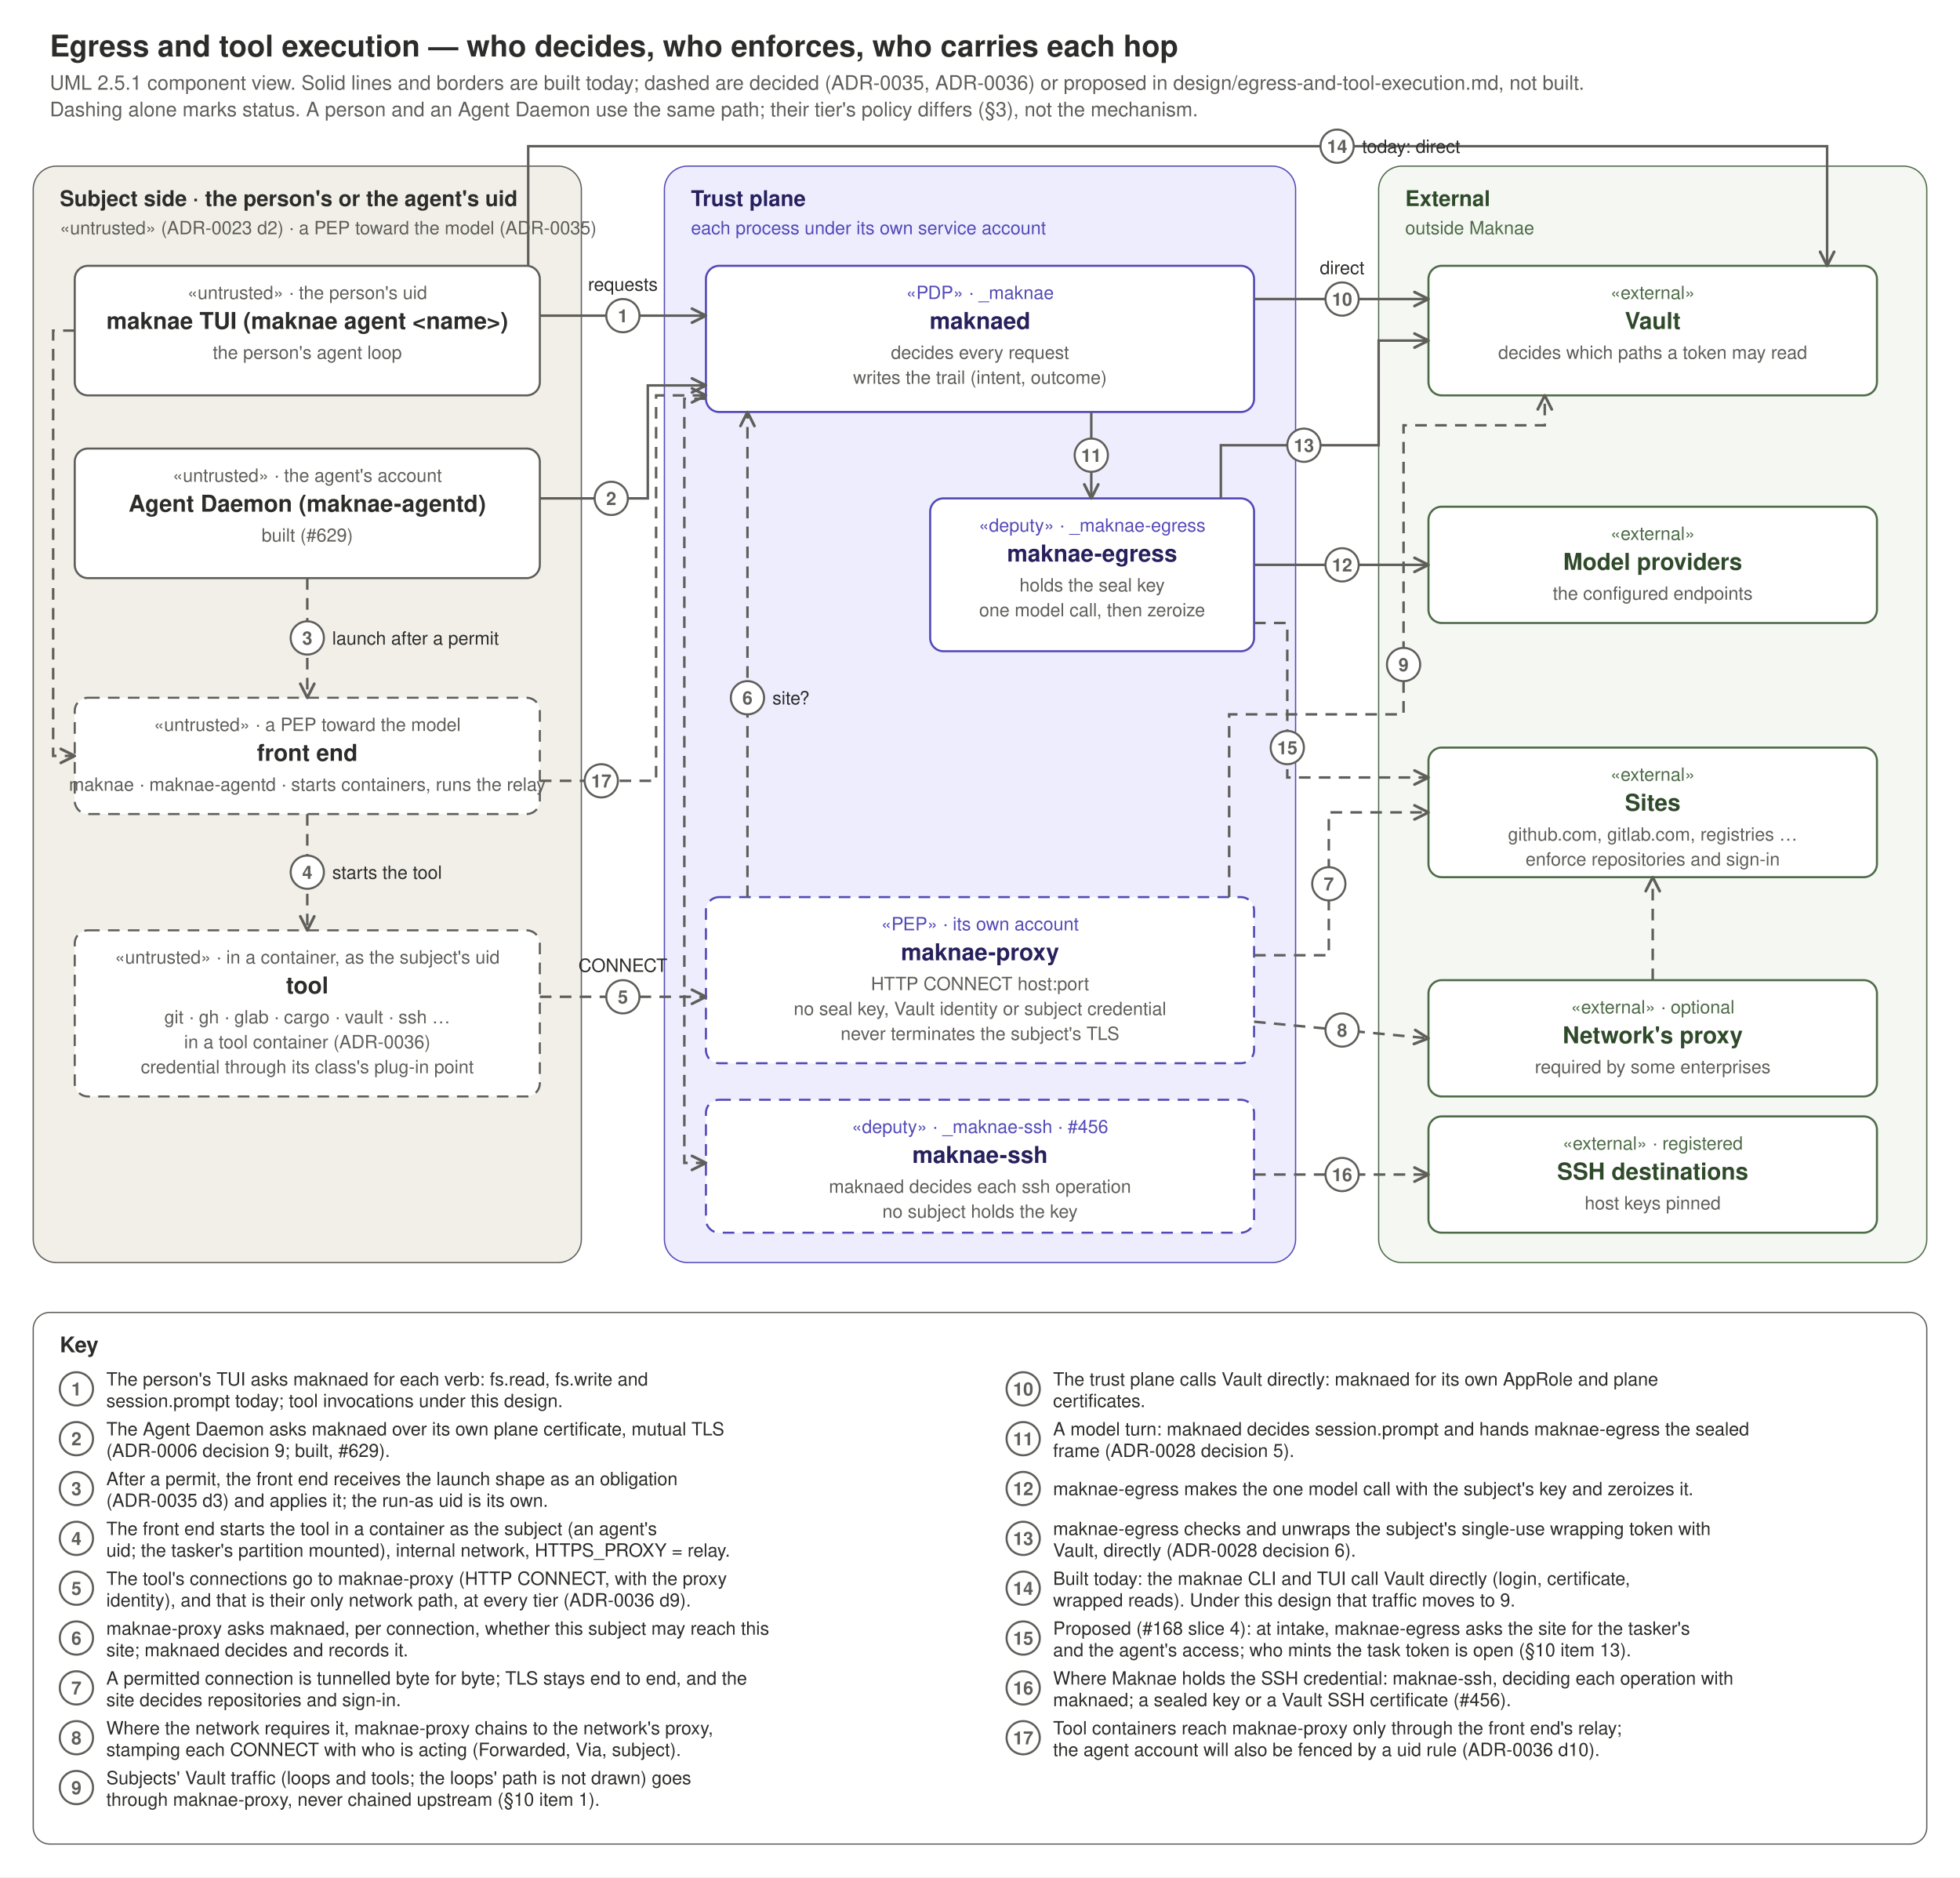
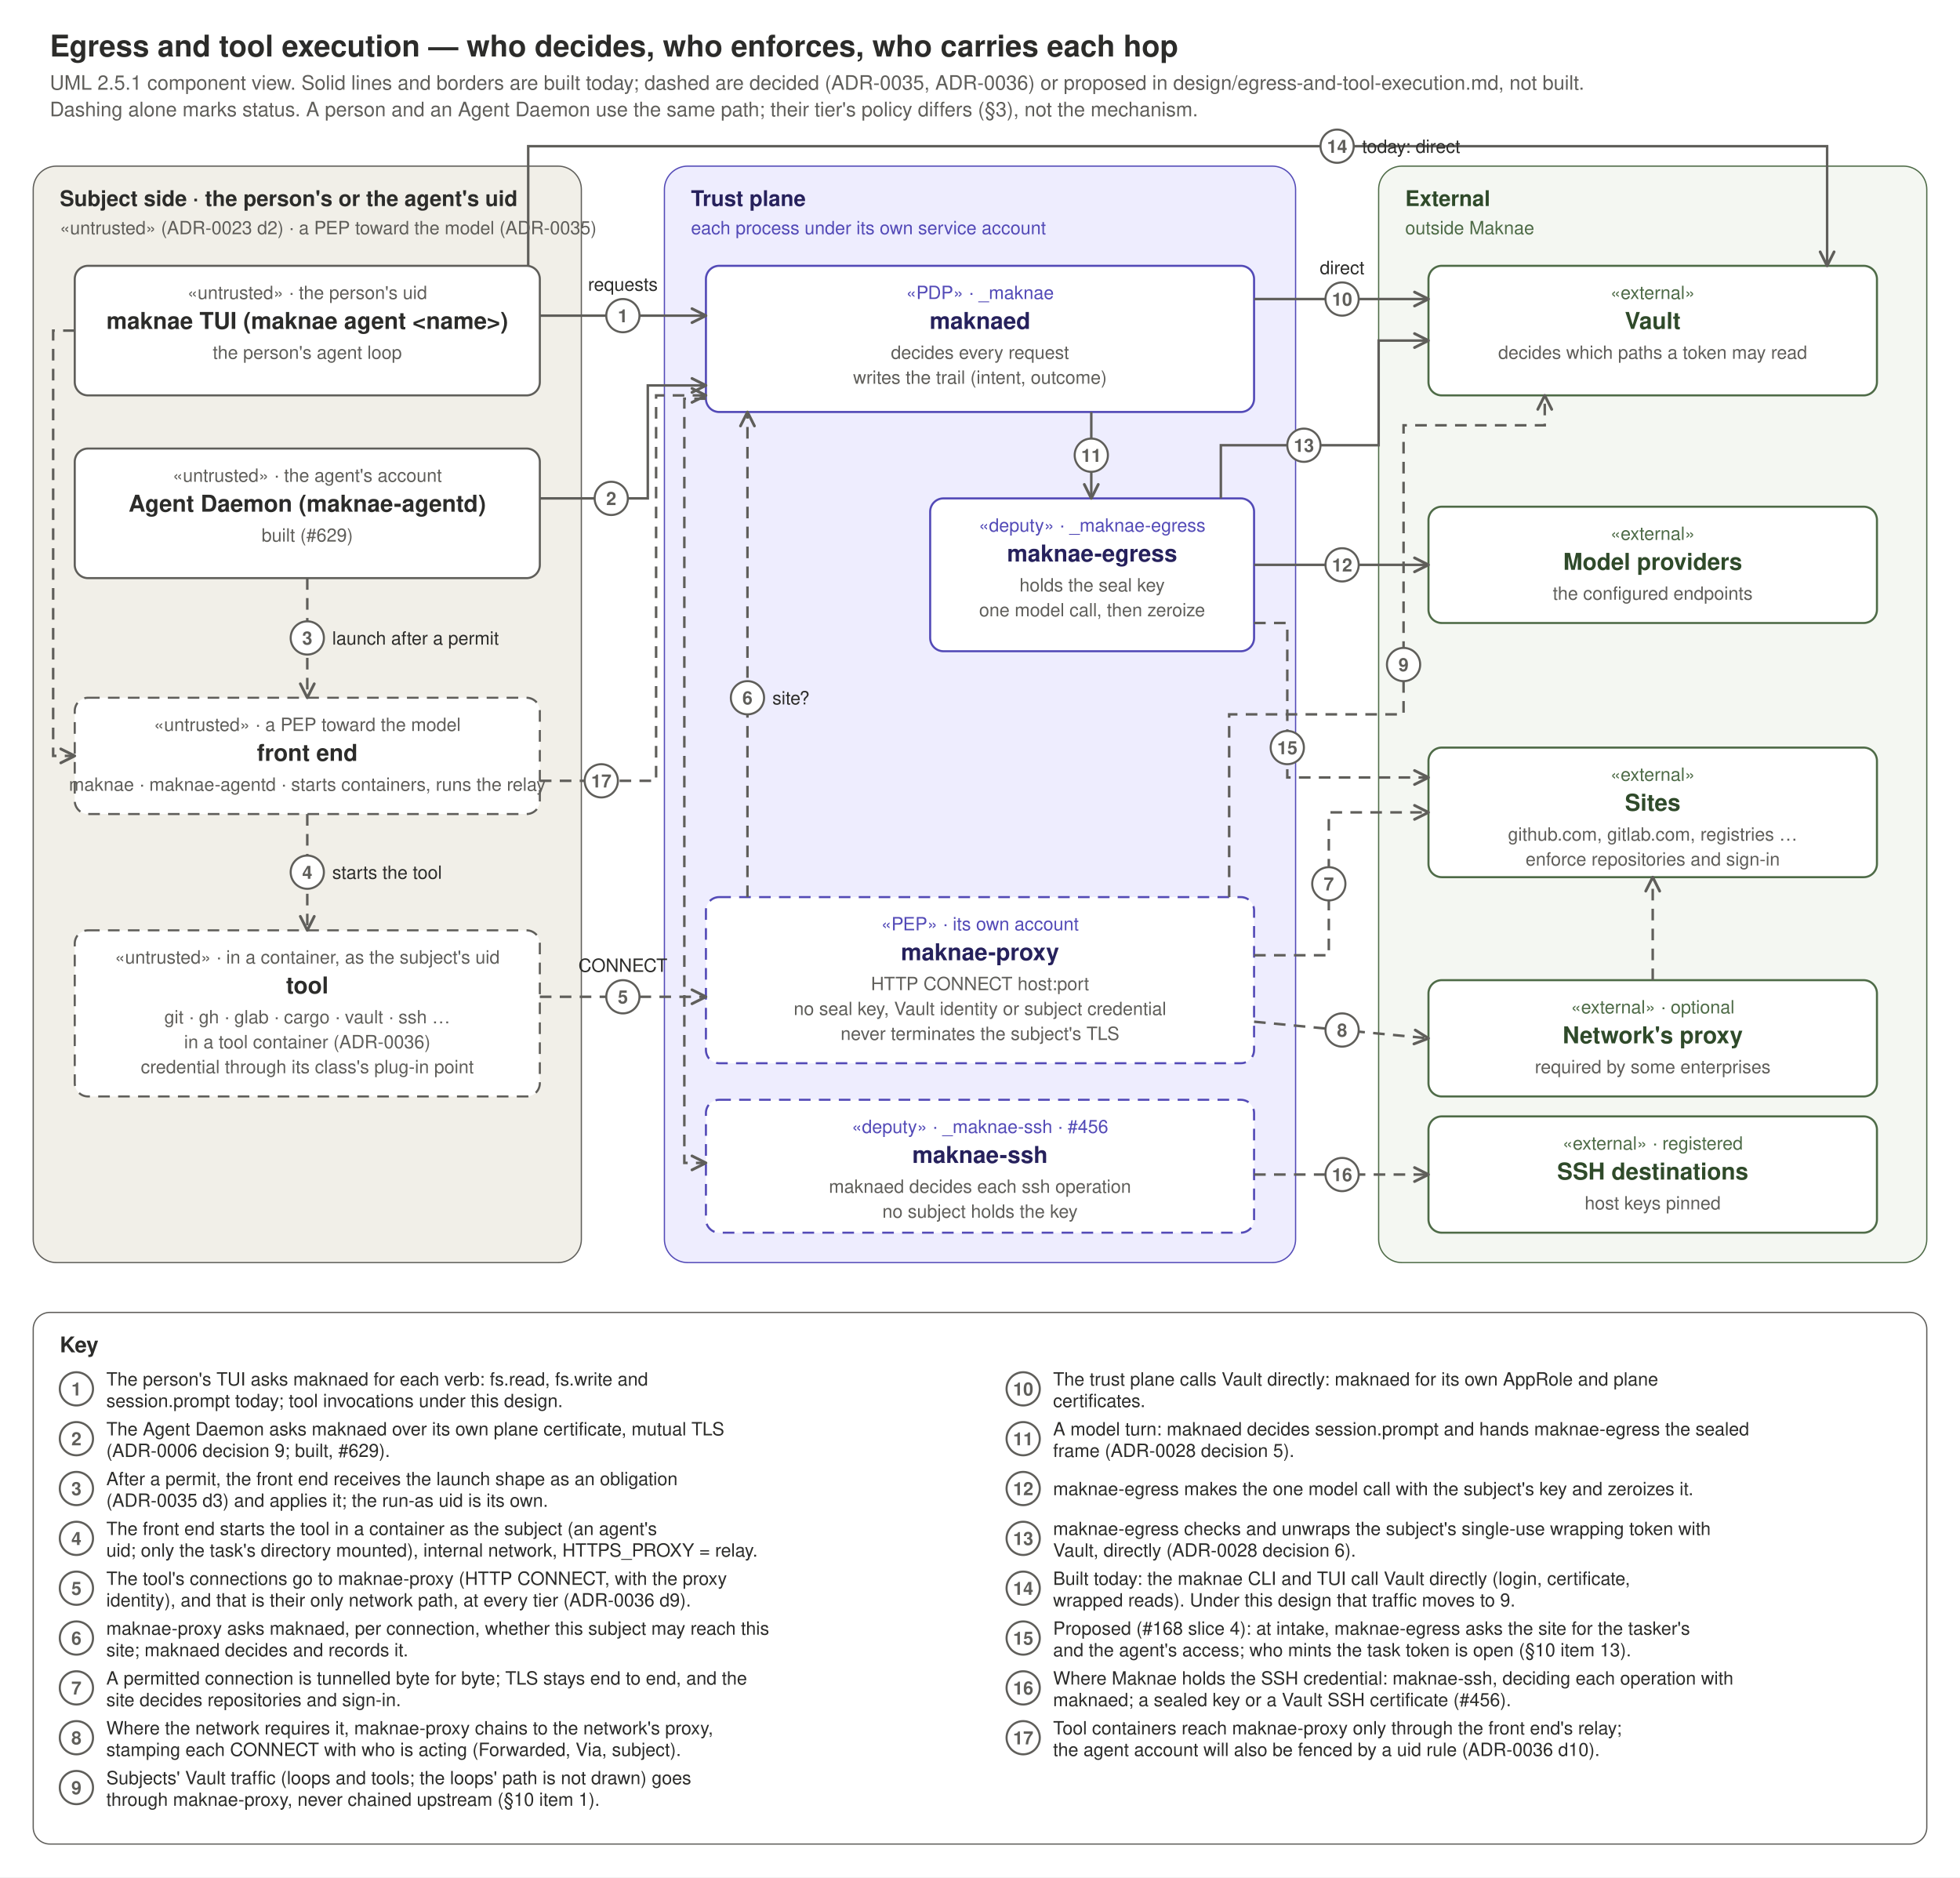
<svg xmlns="http://www.w3.org/2000/svg" width="1180" height="1130" viewBox="0 0 1180 1130" role="img">
  <defs>
    <marker id="arrow" viewBox="0 0 10 10" refX="9" refY="5" markerWidth="7" markerHeight="7" orient="auto-start-reverse">
      <path d="M1 1L9 5L1 9" fill="none" stroke="context-stroke" stroke-width="1.6" stroke-linecap="round" stroke-linejoin="round" />
    </marker>
  </defs>
  <rect x="0" y="0" width="1180" height="1130" rx="0" fill="#FFFFFF" stroke="#FFFFFF" stroke-width="0" />
  <text x="30" y="34" font-family="Helvetica, Arial, sans-serif" font-size="18" font-weight="600" fill="#2C2C2A" text-anchor="start">Egress and tool execution — who decides, who enforces, who carries each hop</text>
  <text x="30" y="54" font-family="Helvetica, Arial, sans-serif" font-size="12" font-weight="400" fill="#5F5E5A" text-anchor="start">UML 2.5.1 component view. Solid lines and borders are built today; dashed are decided (ADR-0035, ADR-0036) or proposed in design/egress-and-tool-execution.md, not built.</text>
  <text x="30" y="70" font-family="Helvetica, Arial, sans-serif" font-size="12" font-weight="400" fill="#5F5E5A" text-anchor="start">Dashing alone marks status. A person and an Agent Daemon use the same path; their tier's policy differs (§3), not the mechanism.</text>
  <rect x="20" y="100" width="330" height="660" rx="14" fill="#F1EFE8" stroke="#5F5E5A" stroke-width="0.75" />
  <text x="36" y="124" font-family="Helvetica, Arial, sans-serif" font-size="13" font-weight="600" fill="#2C2C2A" text-anchor="start">Subject side · the person's or the agent's uid</text>
  <text x="36" y="141" font-family="Helvetica, Arial, sans-serif" font-size="11" font-weight="400" fill="#5F5E5A" text-anchor="start">«untrusted» (ADR-0023 d2) · a PEP toward the model (ADR-0035)</text>
  <rect x="400" y="100" width="380" height="660" rx="14" fill="#EEEDFE" stroke="#534AB7" stroke-width="0.75" />
  <text x="416" y="124" font-family="Helvetica, Arial, sans-serif" font-size="13" font-weight="600" fill="#26215C" text-anchor="start">Trust plane</text>
  <text x="416" y="141" font-family="Helvetica, Arial, sans-serif" font-size="11" font-weight="400" fill="#534AB7" text-anchor="start">each process under its own service account</text>
  <rect x="830" y="100" width="330" height="660" rx="14" fill="#F4F7F2" stroke="#4E6B47" stroke-width="0.75" />
  <text x="846" y="124" font-family="Helvetica, Arial, sans-serif" font-size="13" font-weight="600" fill="#2F4A2A" text-anchor="start">External</text>
  <text x="846" y="141" font-family="Helvetica, Arial, sans-serif" font-size="11" font-weight="400" fill="#4E6B47" text-anchor="start">outside Maknae</text>
  <rect x="45" y="160" width="280" height="78" rx="8" fill="#FFFFFF" stroke="#5F5E5A" stroke-width="1.25" />
  <text x="185.0" y="180" font-family="Helvetica, Arial, sans-serif" font-size="11" font-weight="400" fill="#5F5E5A" text-anchor="middle">«untrusted» · the person's uid</text>
  <text x="185.0" y="198" font-family="Helvetica, Arial, sans-serif" font-size="14" font-weight="600" fill="#2C2C2A" text-anchor="middle">maknae TUI  (maknae agent &lt;name&gt;)</text>
  <text x="185.0" y="216" font-family="Helvetica, Arial, sans-serif" font-size="11" font-weight="400" fill="#5F5E5A" text-anchor="middle">the person's agent loop</text>
  <rect x="45" y="270" width="280" height="78" rx="8" fill="#FFFFFF" stroke="#5F5E5A" stroke-width="1.25" />
  <text x="185.0" y="290" font-family="Helvetica, Arial, sans-serif" font-size="11" font-weight="400" fill="#5F5E5A" text-anchor="middle">«untrusted» · the agent's account</text>
  <text x="185.0" y="308" font-family="Helvetica, Arial, sans-serif" font-size="14" font-weight="600" fill="#2C2C2A" text-anchor="middle">Agent Daemon  (maknae-agentd)</text>
  <text x="185.0" y="326" font-family="Helvetica, Arial, sans-serif" font-size="11" font-weight="400" fill="#5F5E5A" text-anchor="middle">built (#629)</text>
  <rect x="45" y="420" width="280" height="70" rx="8" fill="#FFFFFF" stroke="#5F5E5A" stroke-width="1.25" stroke-dasharray="7 5" />
  <text x="185.0" y="440" font-family="Helvetica, Arial, sans-serif" font-size="11" font-weight="400" fill="#5F5E5A" text-anchor="middle">«untrusted» · a PEP toward the model</text>
  <text x="185.0" y="458" font-family="Helvetica, Arial, sans-serif" font-size="14" font-weight="600" fill="#2C2C2A" text-anchor="middle">front end</text>
  <text x="185.0" y="476" font-family="Helvetica, Arial, sans-serif" font-size="11" font-weight="400" fill="#5F5E5A" text-anchor="middle">maknae · maknae-agentd · starts containers, runs the relay</text>
  <rect x="45" y="560" width="280" height="100" rx="8" fill="#FFFFFF" stroke="#5F5E5A" stroke-width="1.25" stroke-dasharray="7 5" />
  <text x="185.0" y="580" font-family="Helvetica, Arial, sans-serif" font-size="11" font-weight="400" fill="#5F5E5A" text-anchor="middle">«untrusted» · in a container, as the subject's uid</text>
  <text x="185.0" y="598" font-family="Helvetica, Arial, sans-serif" font-size="14" font-weight="600" fill="#2C2C2A" text-anchor="middle">tool</text>
  <text x="185.0" y="616" font-family="Helvetica, Arial, sans-serif" font-size="11" font-weight="400" fill="#5F5E5A" text-anchor="middle">git · gh · glab · cargo · vault · ssh …</text>
  <text x="185.0" y="631" font-family="Helvetica, Arial, sans-serif" font-size="11" font-weight="400" fill="#5F5E5A" text-anchor="middle">in a tool container (ADR-0036)</text>
  <text x="185.0" y="646" font-family="Helvetica, Arial, sans-serif" font-size="11" font-weight="400" fill="#5F5E5A" text-anchor="middle">credential through its class's plug-in point</text>
  <rect x="425" y="160" width="330" height="88" rx="8" fill="#FFFFFF" stroke="#534AB7" stroke-width="1.25" />
  <text x="590.0" y="180" font-family="Helvetica, Arial, sans-serif" font-size="11" font-weight="400" fill="#534AB7" text-anchor="middle">«PDP» · _maknae</text>
  <text x="590.0" y="198" font-family="Helvetica, Arial, sans-serif" font-size="14" font-weight="600" fill="#26215C" text-anchor="middle">maknaed</text>
  <text x="590.0" y="216" font-family="Helvetica, Arial, sans-serif" font-size="11" font-weight="400" fill="#5F5E5A" text-anchor="middle">decides every request</text>
  <text x="590.0" y="231" font-family="Helvetica, Arial, sans-serif" font-size="11" font-weight="400" fill="#5F5E5A" text-anchor="middle">writes the trail (intent, outcome)</text>
  <rect x="560" y="300" width="195" height="92" rx="8" fill="#FFFFFF" stroke="#534AB7" stroke-width="1.25" />
  <text x="657.5" y="320" font-family="Helvetica, Arial, sans-serif" font-size="11" font-weight="400" fill="#534AB7" text-anchor="middle">«deputy» · _maknae-egress</text>
  <text x="657.5" y="338" font-family="Helvetica, Arial, sans-serif" font-size="14" font-weight="600" fill="#26215C" text-anchor="middle">maknae-egress</text>
  <text x="657.5" y="356" font-family="Helvetica, Arial, sans-serif" font-size="11" font-weight="400" fill="#5F5E5A" text-anchor="middle">holds the seal key</text>
  <text x="657.5" y="371" font-family="Helvetica, Arial, sans-serif" font-size="11" font-weight="400" fill="#5F5E5A" text-anchor="middle">one model call, then zeroize</text>
  <rect x="425" y="540" width="330" height="100" rx="8" fill="#FFFFFF" stroke="#534AB7" stroke-width="1.25" stroke-dasharray="7 5" />
  <text x="590.0" y="560" font-family="Helvetica, Arial, sans-serif" font-size="11" font-weight="400" fill="#534AB7" text-anchor="middle">«PEP» · its own account</text>
  <text x="590.0" y="578" font-family="Helvetica, Arial, sans-serif" font-size="14" font-weight="600" fill="#26215C" text-anchor="middle">maknae-proxy</text>
  <text x="590.0" y="596" font-family="Helvetica, Arial, sans-serif" font-size="11" font-weight="400" fill="#5F5E5A" text-anchor="middle">HTTP CONNECT host:port</text>
  <text x="590.0" y="611" font-family="Helvetica, Arial, sans-serif" font-size="11" font-weight="400" fill="#5F5E5A" text-anchor="middle">no seal key, Vault identity or subject credential</text>
  <text x="590.0" y="626" font-family="Helvetica, Arial, sans-serif" font-size="11" font-weight="400" fill="#5F5E5A" text-anchor="middle">never terminates the subject's TLS</text>
  <rect x="860" y="160" width="270" height="78" rx="8" fill="#FFFFFF" stroke="#4E6B47" stroke-width="1.25" />
  <text x="995.0" y="180" font-family="Helvetica, Arial, sans-serif" font-size="11" font-weight="400" fill="#4E6B47" text-anchor="middle">«external»</text>
  <text x="995.0" y="198" font-family="Helvetica, Arial, sans-serif" font-size="14" font-weight="600" fill="#2F4A2A" text-anchor="middle">Vault</text>
  <text x="995.0" y="216" font-family="Helvetica, Arial, sans-serif" font-size="11" font-weight="400" fill="#5F5E5A" text-anchor="middle">decides which paths a token may read</text>
  <rect x="860" y="305" width="270" height="70" rx="8" fill="#FFFFFF" stroke="#4E6B47" stroke-width="1.25" />
  <text x="995.0" y="325" font-family="Helvetica, Arial, sans-serif" font-size="11" font-weight="400" fill="#4E6B47" text-anchor="middle">«external»</text>
  <text x="995.0" y="343" font-family="Helvetica, Arial, sans-serif" font-size="14" font-weight="600" fill="#2F4A2A" text-anchor="middle">Model providers</text>
  <text x="995.0" y="361" font-family="Helvetica, Arial, sans-serif" font-size="11" font-weight="400" fill="#5F5E5A" text-anchor="middle">the configured endpoints</text>
  <rect x="860" y="450" width="270" height="78" rx="8" fill="#FFFFFF" stroke="#4E6B47" stroke-width="1.25" />
  <text x="995.0" y="470" font-family="Helvetica, Arial, sans-serif" font-size="11" font-weight="400" fill="#4E6B47" text-anchor="middle">«external»</text>
  <text x="995.0" y="488" font-family="Helvetica, Arial, sans-serif" font-size="14" font-weight="600" fill="#2F4A2A" text-anchor="middle">Sites</text>
  <text x="995.0" y="506" font-family="Helvetica, Arial, sans-serif" font-size="11" font-weight="400" fill="#5F5E5A" text-anchor="middle">github.com, gitlab.com, registries …</text>
  <text x="995.0" y="521" font-family="Helvetica, Arial, sans-serif" font-size="11" font-weight="400" fill="#5F5E5A" text-anchor="middle">enforce repositories and sign-in</text>
  <rect x="425" y="662" width="330" height="80" rx="8" fill="#FFFFFF" stroke="#534AB7" stroke-width="1.25" stroke-dasharray="7 5" />
  <text x="590.0" y="682" font-family="Helvetica, Arial, sans-serif" font-size="11" font-weight="400" fill="#534AB7" text-anchor="middle">«deputy» · _maknae-ssh · #456</text>
  <text x="590.0" y="700" font-family="Helvetica, Arial, sans-serif" font-size="14" font-weight="600" fill="#26215C" text-anchor="middle">maknae-ssh</text>
  <text x="590.0" y="718" font-family="Helvetica, Arial, sans-serif" font-size="11" font-weight="400" fill="#5F5E5A" text-anchor="middle">maknaed decides each ssh operation</text>
  <text x="590.0" y="733" font-family="Helvetica, Arial, sans-serif" font-size="11" font-weight="400" fill="#5F5E5A" text-anchor="middle">no subject holds the key</text>
  <rect x="860" y="672" width="270" height="70" rx="8" fill="#FFFFFF" stroke="#4E6B47" stroke-width="1.25" />
  <text x="995.0" y="692" font-family="Helvetica, Arial, sans-serif" font-size="11" font-weight="400" fill="#4E6B47" text-anchor="middle">«external» · registered</text>
  <text x="995.0" y="710" font-family="Helvetica, Arial, sans-serif" font-size="14" font-weight="600" fill="#2F4A2A" text-anchor="middle">SSH destinations</text>
  <text x="995.0" y="728" font-family="Helvetica, Arial, sans-serif" font-size="11" font-weight="400" fill="#5F5E5A" text-anchor="middle">host keys pinned</text>
  <rect x="860" y="590" width="270" height="70" rx="8" fill="#FFFFFF" stroke="#4E6B47" stroke-width="1.25" />
  <text x="995.0" y="610" font-family="Helvetica, Arial, sans-serif" font-size="11" font-weight="400" fill="#4E6B47" text-anchor="middle">«external» · optional</text>
  <text x="995.0" y="628" font-family="Helvetica, Arial, sans-serif" font-size="14" font-weight="600" fill="#2F4A2A" text-anchor="middle">Network's proxy</text>
  <text x="995.0" y="646" font-family="Helvetica, Arial, sans-serif" font-size="11" font-weight="400" fill="#5F5E5A" text-anchor="middle">required by some enterprises</text>
  <path d="M325 190 L425 190" fill="none" stroke="#5F5E5A" stroke-width="1.5" marker-end="url(#arrow)" />
  <circle cx="375" cy="190" r="10" fill="#FFFFFF" stroke="#5F5E5A" stroke-width="1.25" />
  <text x="375" y="194" font-family="Helvetica, Arial, sans-serif" font-size="11" font-weight="600" fill="#5F5E5A" text-anchor="middle">1</text>
  <text x="375" y="175" font-family="Helvetica, Arial, sans-serif" font-size="11" font-weight="400" fill="#2C2C2A" text-anchor="middle">requests</text>
  <path d="M325 300 L390 300 L390 232 L425 232" fill="none" stroke="#5F5E5A" stroke-width="1.5" marker-end="url(#arrow)" />
  <circle cx="368" cy="300" r="10" fill="#FFFFFF" stroke="#5F5E5A" stroke-width="1.25" />
  <text x="368" y="304" font-family="Helvetica, Arial, sans-serif" font-size="11" font-weight="600" fill="#5F5E5A" text-anchor="middle">2</text>
  <path d="M45 199 L32 199 L32 455 L45 455" fill="none" stroke="#5F5E5A" stroke-width="1.5" stroke-dasharray="7 5" marker-end="url(#arrow)" />
  <path d="M185 348 L185 420" fill="none" stroke="#5F5E5A" stroke-width="1.5" stroke-dasharray="7 5" marker-end="url(#arrow)" />
  <circle cx="185" cy="384" r="10" fill="#FFFFFF" stroke="#5F5E5A" stroke-width="1.25" />
  <text x="185" y="388" font-family="Helvetica, Arial, sans-serif" font-size="11" font-weight="600" fill="#5F5E5A" text-anchor="middle">3</text>
  <text x="200" y="388" font-family="Helvetica, Arial, sans-serif" font-size="11" font-weight="400" fill="#2C2C2A" text-anchor="start">launch after a permit</text>
  <path d="M185 490 L185 560" fill="none" stroke="#5F5E5A" stroke-width="1.5" stroke-dasharray="7 5" marker-end="url(#arrow)" />
  <circle cx="185" cy="525" r="10" fill="#FFFFFF" stroke="#5F5E5A" stroke-width="1.25" />
  <text x="185" y="529" font-family="Helvetica, Arial, sans-serif" font-size="11" font-weight="600" fill="#5F5E5A" text-anchor="middle">4</text>
  <text x="200" y="529" font-family="Helvetica, Arial, sans-serif" font-size="11" font-weight="400" fill="#2C2C2A" text-anchor="start">starts the tool</text>
  <path d="M325 600 L425 600" fill="none" stroke="#5F5E5A" stroke-width="1.5" stroke-dasharray="7 5" marker-end="url(#arrow)" />
  <circle cx="375" cy="600" r="10" fill="#FFFFFF" stroke="#5F5E5A" stroke-width="1.25" />
  <text x="375" y="604" font-family="Helvetica, Arial, sans-serif" font-size="11" font-weight="600" fill="#5F5E5A" text-anchor="middle">5</text>
  <text x="375" y="585" font-family="Helvetica, Arial, sans-serif" font-size="11" font-weight="400" fill="#2C2C2A" text-anchor="middle">CONNECT</text>
  <path d="M450 540 L450 248" fill="none" stroke="#5F5E5A" stroke-width="1.5" stroke-dasharray="7 5" marker-end="url(#arrow)" />
  <circle cx="450" cy="420" r="10" fill="#FFFFFF" stroke="#5F5E5A" stroke-width="1.25" />
  <text x="450" y="424" font-family="Helvetica, Arial, sans-serif" font-size="11" font-weight="600" fill="#5F5E5A" text-anchor="middle">6</text>
  <text x="465" y="424" font-family="Helvetica, Arial, sans-serif" font-size="11" font-weight="400" fill="#2C2C2A" text-anchor="start">site?</text>
  <path d="M755 575 L800 575 L800 489 L860 489" fill="none" stroke="#5F5E5A" stroke-width="1.5" stroke-dasharray="7 5" marker-end="url(#arrow)" />
  <circle cx="800" cy="532" r="10" fill="#FFFFFF" stroke="#5F5E5A" stroke-width="1.25" />
  <text x="800" y="536" font-family="Helvetica, Arial, sans-serif" font-size="11" font-weight="600" fill="#5F5E5A" text-anchor="middle">7</text>
  <path d="M755 615 L860 625" fill="none" stroke="#5F5E5A" stroke-width="1.5" stroke-dasharray="7 5" marker-end="url(#arrow)" />
  <circle cx="808" cy="620" r="10" fill="#FFFFFF" stroke="#5F5E5A" stroke-width="1.25" />
  <text x="808" y="624" font-family="Helvetica, Arial, sans-serif" font-size="11" font-weight="600" fill="#5F5E5A" text-anchor="middle">8</text>
  <path d="M995 590 L995 528" fill="none" stroke="#5F5E5A" stroke-width="1.5" stroke-dasharray="7 5" marker-end="url(#arrow)" />
  <path d="M755 707 L860 707" fill="none" stroke="#5F5E5A" stroke-width="1.5" stroke-dasharray="7 5" marker-end="url(#arrow)" />
  <circle cx="808" cy="707" r="10" fill="#FFFFFF" stroke="#5F5E5A" stroke-width="1.25" />
  <text x="808" y="711" font-family="Helvetica, Arial, sans-serif" font-size="11" font-weight="600" fill="#5F5E5A" text-anchor="middle">16</text>
  <path d="M425 240 L412 240 L412 700 L425 700" fill="none" stroke="#5F5E5A" stroke-width="1.5" stroke-dasharray="7 5" marker-end="url(#arrow)" />
  <path d="M325 470 L395 470 L395 238 L425 238" fill="none" stroke="#5F5E5A" stroke-width="1.5" stroke-dasharray="7 5" marker-end="url(#arrow)" />
  <circle cx="362" cy="470" r="10" fill="#FFFFFF" stroke="#5F5E5A" stroke-width="1.25" />
  <text x="362" y="474" font-family="Helvetica, Arial, sans-serif" font-size="11" font-weight="600" fill="#5F5E5A" text-anchor="middle">17</text>
  <path d="M740 540 L740 430 L845 430 L845 256 L930 256 L930 238" fill="none" stroke="#5F5E5A" stroke-width="1.5" stroke-dasharray="7 5" marker-end="url(#arrow)" />
  <circle cx="845" cy="400" r="10" fill="#FFFFFF" stroke="#5F5E5A" stroke-width="1.25" />
  <text x="845" y="404" font-family="Helvetica, Arial, sans-serif" font-size="11" font-weight="600" fill="#5F5E5A" text-anchor="middle">9</text>
  <path d="M755 180 L860 180" fill="none" stroke="#5F5E5A" stroke-width="1.5" marker-end="url(#arrow)" />
  <circle cx="808" cy="180" r="10" fill="#FFFFFF" stroke="#5F5E5A" stroke-width="1.25" />
  <text x="808" y="184" font-family="Helvetica, Arial, sans-serif" font-size="11" font-weight="600" fill="#5F5E5A" text-anchor="middle">10</text>
  <text x="808" y="165" font-family="Helvetica, Arial, sans-serif" font-size="11" font-weight="400" fill="#2C2C2A" text-anchor="middle">direct</text>
  <path d="M318 160 L318 88 L1100 88 L1100 160" fill="none" stroke="#5F5E5A" stroke-width="1.5" marker-end="url(#arrow)" />
  <circle cx="805" cy="88" r="10" fill="#FFFFFF" stroke="#5F5E5A" stroke-width="1.25" />
  <text x="805" y="92" font-family="Helvetica, Arial, sans-serif" font-size="11" font-weight="600" fill="#5F5E5A" text-anchor="middle">14</text>
  <text x="820" y="92" font-family="Helvetica, Arial, sans-serif" font-size="11" font-weight="400" fill="#2C2C2A" text-anchor="start">today: direct</text>
  <path d="M657 248 L657 300" fill="none" stroke="#5F5E5A" stroke-width="1.5" marker-end="url(#arrow)" />
  <circle cx="657" cy="274" r="10" fill="#FFFFFF" stroke="#5F5E5A" stroke-width="1.25" />
  <text x="657" y="278" font-family="Helvetica, Arial, sans-serif" font-size="11" font-weight="600" fill="#5F5E5A" text-anchor="middle">11</text>
  <path d="M755 340 L860 340" fill="none" stroke="#5F5E5A" stroke-width="1.5" marker-end="url(#arrow)" />
  <circle cx="808" cy="340" r="10" fill="#FFFFFF" stroke="#5F5E5A" stroke-width="1.25" />
  <text x="808" y="344" font-family="Helvetica, Arial, sans-serif" font-size="11" font-weight="600" fill="#5F5E5A" text-anchor="middle">12</text>
  <path d="M755 375 L775 375 L775 468 L860 468" fill="none" stroke="#5F5E5A" stroke-width="1.5" stroke-dasharray="7 5" marker-end="url(#arrow)" />
  <circle cx="775" cy="450" r="10" fill="#FFFFFF" stroke="#5F5E5A" stroke-width="1.25" />
  <text x="775" y="454" font-family="Helvetica, Arial, sans-serif" font-size="11" font-weight="600" fill="#5F5E5A" text-anchor="middle">15</text>
  <path d="M735 300 L735 268 L830 268 L830 205 L860 205" fill="none" stroke="#5F5E5A" stroke-width="1.5" marker-end="url(#arrow)" />
  <circle cx="785" cy="268" r="10" fill="#FFFFFF" stroke="#5F5E5A" stroke-width="1.25" />
  <text x="785" y="272" font-family="Helvetica, Arial, sans-serif" font-size="11" font-weight="600" fill="#5F5E5A" text-anchor="middle">13</text>
  <rect x="20" y="790" width="1140" height="320" rx="10" fill="#FFFFFF" stroke="#5F5E5A" stroke-width="0.75" />
  <text x="36" y="814" font-family="Helvetica, Arial, sans-serif" font-size="13" font-weight="600" fill="#2C2C2A" text-anchor="start">Key</text>
  <circle cx="46" cy="836" r="10" fill="#FFFFFF" stroke="#5F5E5A" stroke-width="1.25" />
  <text x="46" y="840" font-family="Helvetica, Arial, sans-serif" font-size="11" font-weight="600" fill="#5F5E5A" text-anchor="middle">1</text>
  <text x="64" y="834" font-family="Helvetica, Arial, sans-serif" font-size="11" font-weight="400" fill="#2C2C2A" text-anchor="start">The person's TUI asks maknaed for each verb: fs.read, fs.write and</text>
  <text x="64" y="847" font-family="Helvetica, Arial, sans-serif" font-size="11" font-weight="400" fill="#2C2C2A" text-anchor="start">session.prompt today; tool invocations under this design.</text>
  <circle cx="46" cy="866" r="10" fill="#FFFFFF" stroke="#5F5E5A" stroke-width="1.25" />
  <text x="46" y="870" font-family="Helvetica, Arial, sans-serif" font-size="11" font-weight="600" fill="#5F5E5A" text-anchor="middle">2</text>
  <text x="64" y="864" font-family="Helvetica, Arial, sans-serif" font-size="11" font-weight="400" fill="#2C2C2A" text-anchor="start">The Agent Daemon asks maknaed over its own plane certificate, mutual TLS</text>
  <text x="64" y="877" font-family="Helvetica, Arial, sans-serif" font-size="11" font-weight="400" fill="#2C2C2A" text-anchor="start">(ADR-0006 decision 9; built, #629).</text>
  <circle cx="46" cy="896" r="10" fill="#FFFFFF" stroke="#5F5E5A" stroke-width="1.25" />
  <text x="46" y="900" font-family="Helvetica, Arial, sans-serif" font-size="11" font-weight="600" fill="#5F5E5A" text-anchor="middle">3</text>
  <text x="64" y="894" font-family="Helvetica, Arial, sans-serif" font-size="11" font-weight="400" fill="#2C2C2A" text-anchor="start">After a permit, the front end receives the launch shape as an obligation</text>
  <text x="64" y="907" font-family="Helvetica, Arial, sans-serif" font-size="11" font-weight="400" fill="#2C2C2A" text-anchor="start">(ADR-0035 d3) and applies it; the run-as uid is its own.</text>
  <circle cx="46" cy="926" r="10" fill="#FFFFFF" stroke="#5F5E5A" stroke-width="1.25" />
  <text x="46" y="930" font-family="Helvetica, Arial, sans-serif" font-size="11" font-weight="600" fill="#5F5E5A" text-anchor="middle">4</text>
  <text x="64" y="924" font-family="Helvetica, Arial, sans-serif" font-size="11" font-weight="400" fill="#2C2C2A" text-anchor="start">The front end starts the tool in a container as the subject (an agent's</text>
-   <text x="64" y="937" font-family="Helvetica, Arial, sans-serif" font-size="11" font-weight="400" fill="#2C2C2A" text-anchor="start">uid; the tasker's partition mounted), internal network, HTTPS_PROXY = relay.</text>
+   <text x="64" y="937" font-family="Helvetica, Arial, sans-serif" font-size="11" font-weight="400" fill="#2C2C2A" text-anchor="start">uid; only the task's directory mounted), internal network, HTTPS_PROXY = relay.</text>
  <circle cx="46" cy="956" r="10" fill="#FFFFFF" stroke="#5F5E5A" stroke-width="1.25" />
  <text x="46" y="960" font-family="Helvetica, Arial, sans-serif" font-size="11" font-weight="600" fill="#5F5E5A" text-anchor="middle">5</text>
  <text x="64" y="954" font-family="Helvetica, Arial, sans-serif" font-size="11" font-weight="400" fill="#2C2C2A" text-anchor="start">The tool's connections go to maknae-proxy (HTTP CONNECT, with the proxy</text>
  <text x="64" y="967" font-family="Helvetica, Arial, sans-serif" font-size="11" font-weight="400" fill="#2C2C2A" text-anchor="start">identity), and that is their only network path, at every tier (ADR-0036 d9).</text>
  <circle cx="46" cy="986" r="10" fill="#FFFFFF" stroke="#5F5E5A" stroke-width="1.25" />
  <text x="46" y="990" font-family="Helvetica, Arial, sans-serif" font-size="11" font-weight="600" fill="#5F5E5A" text-anchor="middle">6</text>
  <text x="64" y="984" font-family="Helvetica, Arial, sans-serif" font-size="11" font-weight="400" fill="#2C2C2A" text-anchor="start">maknae-proxy asks maknaed, per connection, whether this subject may reach this</text>
  <text x="64" y="997" font-family="Helvetica, Arial, sans-serif" font-size="11" font-weight="400" fill="#2C2C2A" text-anchor="start">site; maknaed decides and records it.</text>
  <circle cx="46" cy="1016" r="10" fill="#FFFFFF" stroke="#5F5E5A" stroke-width="1.25" />
  <text x="46" y="1020" font-family="Helvetica, Arial, sans-serif" font-size="11" font-weight="600" fill="#5F5E5A" text-anchor="middle">7</text>
  <text x="64" y="1014" font-family="Helvetica, Arial, sans-serif" font-size="11" font-weight="400" fill="#2C2C2A" text-anchor="start">A permitted connection is tunnelled byte for byte; TLS stays end to end, and the</text>
  <text x="64" y="1027" font-family="Helvetica, Arial, sans-serif" font-size="11" font-weight="400" fill="#2C2C2A" text-anchor="start">site decides repositories and sign-in.</text>
  <circle cx="46" cy="1046" r="10" fill="#FFFFFF" stroke="#5F5E5A" stroke-width="1.25" />
  <text x="46" y="1050" font-family="Helvetica, Arial, sans-serif" font-size="11" font-weight="600" fill="#5F5E5A" text-anchor="middle">8</text>
  <text x="64" y="1044" font-family="Helvetica, Arial, sans-serif" font-size="11" font-weight="400" fill="#2C2C2A" text-anchor="start">Where the network requires it, maknae-proxy chains to the network's proxy,</text>
  <text x="64" y="1057" font-family="Helvetica, Arial, sans-serif" font-size="11" font-weight="400" fill="#2C2C2A" text-anchor="start">stamping each CONNECT with who is acting (Forwarded, Via, subject).</text>
  <circle cx="46" cy="1076" r="10" fill="#FFFFFF" stroke="#5F5E5A" stroke-width="1.25" />
  <text x="46" y="1080" font-family="Helvetica, Arial, sans-serif" font-size="11" font-weight="600" fill="#5F5E5A" text-anchor="middle">9</text>
  <text x="64" y="1074" font-family="Helvetica, Arial, sans-serif" font-size="11" font-weight="400" fill="#2C2C2A" text-anchor="start">Subjects' Vault traffic (loops and tools; the loops' path is not drawn) goes</text>
  <text x="64" y="1087" font-family="Helvetica, Arial, sans-serif" font-size="11" font-weight="400" fill="#2C2C2A" text-anchor="start">through maknae-proxy, never chained upstream (§10 item 1).</text>
  <circle cx="616" cy="836" r="10" fill="#FFFFFF" stroke="#5F5E5A" stroke-width="1.25" />
  <text x="616" y="840" font-family="Helvetica, Arial, sans-serif" font-size="11" font-weight="600" fill="#5F5E5A" text-anchor="middle">10</text>
  <text x="634" y="834" font-family="Helvetica, Arial, sans-serif" font-size="11" font-weight="400" fill="#2C2C2A" text-anchor="start">The trust plane calls Vault directly: maknaed for its own AppRole and plane</text>
  <text x="634" y="847" font-family="Helvetica, Arial, sans-serif" font-size="11" font-weight="400" fill="#2C2C2A" text-anchor="start">certificates.</text>
  <circle cx="616" cy="866" r="10" fill="#FFFFFF" stroke="#5F5E5A" stroke-width="1.25" />
  <text x="616" y="870" font-family="Helvetica, Arial, sans-serif" font-size="11" font-weight="600" fill="#5F5E5A" text-anchor="middle">11</text>
  <text x="634" y="864" font-family="Helvetica, Arial, sans-serif" font-size="11" font-weight="400" fill="#2C2C2A" text-anchor="start">A model turn: maknaed decides session.prompt and hands maknae-egress the sealed</text>
  <text x="634" y="877" font-family="Helvetica, Arial, sans-serif" font-size="11" font-weight="400" fill="#2C2C2A" text-anchor="start">frame (ADR-0028 decision 5).</text>
  <circle cx="616" cy="896" r="10" fill="#FFFFFF" stroke="#5F5E5A" stroke-width="1.25" />
  <text x="616" y="900" font-family="Helvetica, Arial, sans-serif" font-size="11" font-weight="600" fill="#5F5E5A" text-anchor="middle">12</text>
  <text x="634" y="900" font-family="Helvetica, Arial, sans-serif" font-size="11" font-weight="400" fill="#2C2C2A" text-anchor="start">maknae-egress makes the one model call with the subject's key and zeroizes it.</text>
  <circle cx="616" cy="926" r="10" fill="#FFFFFF" stroke="#5F5E5A" stroke-width="1.25" />
  <text x="616" y="930" font-family="Helvetica, Arial, sans-serif" font-size="11" font-weight="600" fill="#5F5E5A" text-anchor="middle">13</text>
  <text x="634" y="924" font-family="Helvetica, Arial, sans-serif" font-size="11" font-weight="400" fill="#2C2C2A" text-anchor="start">maknae-egress checks and unwraps the subject's single-use wrapping token with</text>
  <text x="634" y="937" font-family="Helvetica, Arial, sans-serif" font-size="11" font-weight="400" fill="#2C2C2A" text-anchor="start">Vault, directly (ADR-0028 decision 6).</text>
  <circle cx="616" cy="956" r="10" fill="#FFFFFF" stroke="#5F5E5A" stroke-width="1.25" />
  <text x="616" y="960" font-family="Helvetica, Arial, sans-serif" font-size="11" font-weight="600" fill="#5F5E5A" text-anchor="middle">14</text>
  <text x="634" y="954" font-family="Helvetica, Arial, sans-serif" font-size="11" font-weight="400" fill="#2C2C2A" text-anchor="start">Built today: the maknae CLI and TUI call Vault directly (login, certificate,</text>
  <text x="634" y="967" font-family="Helvetica, Arial, sans-serif" font-size="11" font-weight="400" fill="#2C2C2A" text-anchor="start">wrapped reads). Under this design that traffic moves to 9.</text>
  <circle cx="616" cy="986" r="10" fill="#FFFFFF" stroke="#5F5E5A" stroke-width="1.25" />
  <text x="616" y="990" font-family="Helvetica, Arial, sans-serif" font-size="11" font-weight="600" fill="#5F5E5A" text-anchor="middle">15</text>
  <text x="634" y="984" font-family="Helvetica, Arial, sans-serif" font-size="11" font-weight="400" fill="#2C2C2A" text-anchor="start">Proposed (#168 slice 4): at intake, maknae-egress asks the site for the tasker's</text>
  <text x="634" y="997" font-family="Helvetica, Arial, sans-serif" font-size="11" font-weight="400" fill="#2C2C2A" text-anchor="start">and the agent's access; who mints the task token is open (§10 item 13).</text>
  <circle cx="616" cy="1016" r="10" fill="#FFFFFF" stroke="#5F5E5A" stroke-width="1.25" />
  <text x="616" y="1020" font-family="Helvetica, Arial, sans-serif" font-size="11" font-weight="600" fill="#5F5E5A" text-anchor="middle">16</text>
  <text x="634" y="1014" font-family="Helvetica, Arial, sans-serif" font-size="11" font-weight="400" fill="#2C2C2A" text-anchor="start">Where Maknae holds the SSH credential: maknae-ssh, deciding each operation with</text>
  <text x="634" y="1027" font-family="Helvetica, Arial, sans-serif" font-size="11" font-weight="400" fill="#2C2C2A" text-anchor="start">maknaed; a sealed key or a Vault SSH certificate (#456).</text>
  <circle cx="616" cy="1046" r="10" fill="#FFFFFF" stroke="#5F5E5A" stroke-width="1.25" />
  <text x="616" y="1050" font-family="Helvetica, Arial, sans-serif" font-size="11" font-weight="600" fill="#5F5E5A" text-anchor="middle">17</text>
  <text x="634" y="1044" font-family="Helvetica, Arial, sans-serif" font-size="11" font-weight="400" fill="#2C2C2A" text-anchor="start">Tool containers reach maknae-proxy only through the front end's relay;</text>
  <text x="634" y="1057" font-family="Helvetica, Arial, sans-serif" font-size="11" font-weight="400" fill="#2C2C2A" text-anchor="start">the agent account will also be fenced by a uid rule (ADR-0036 d10).</text>
</svg>
